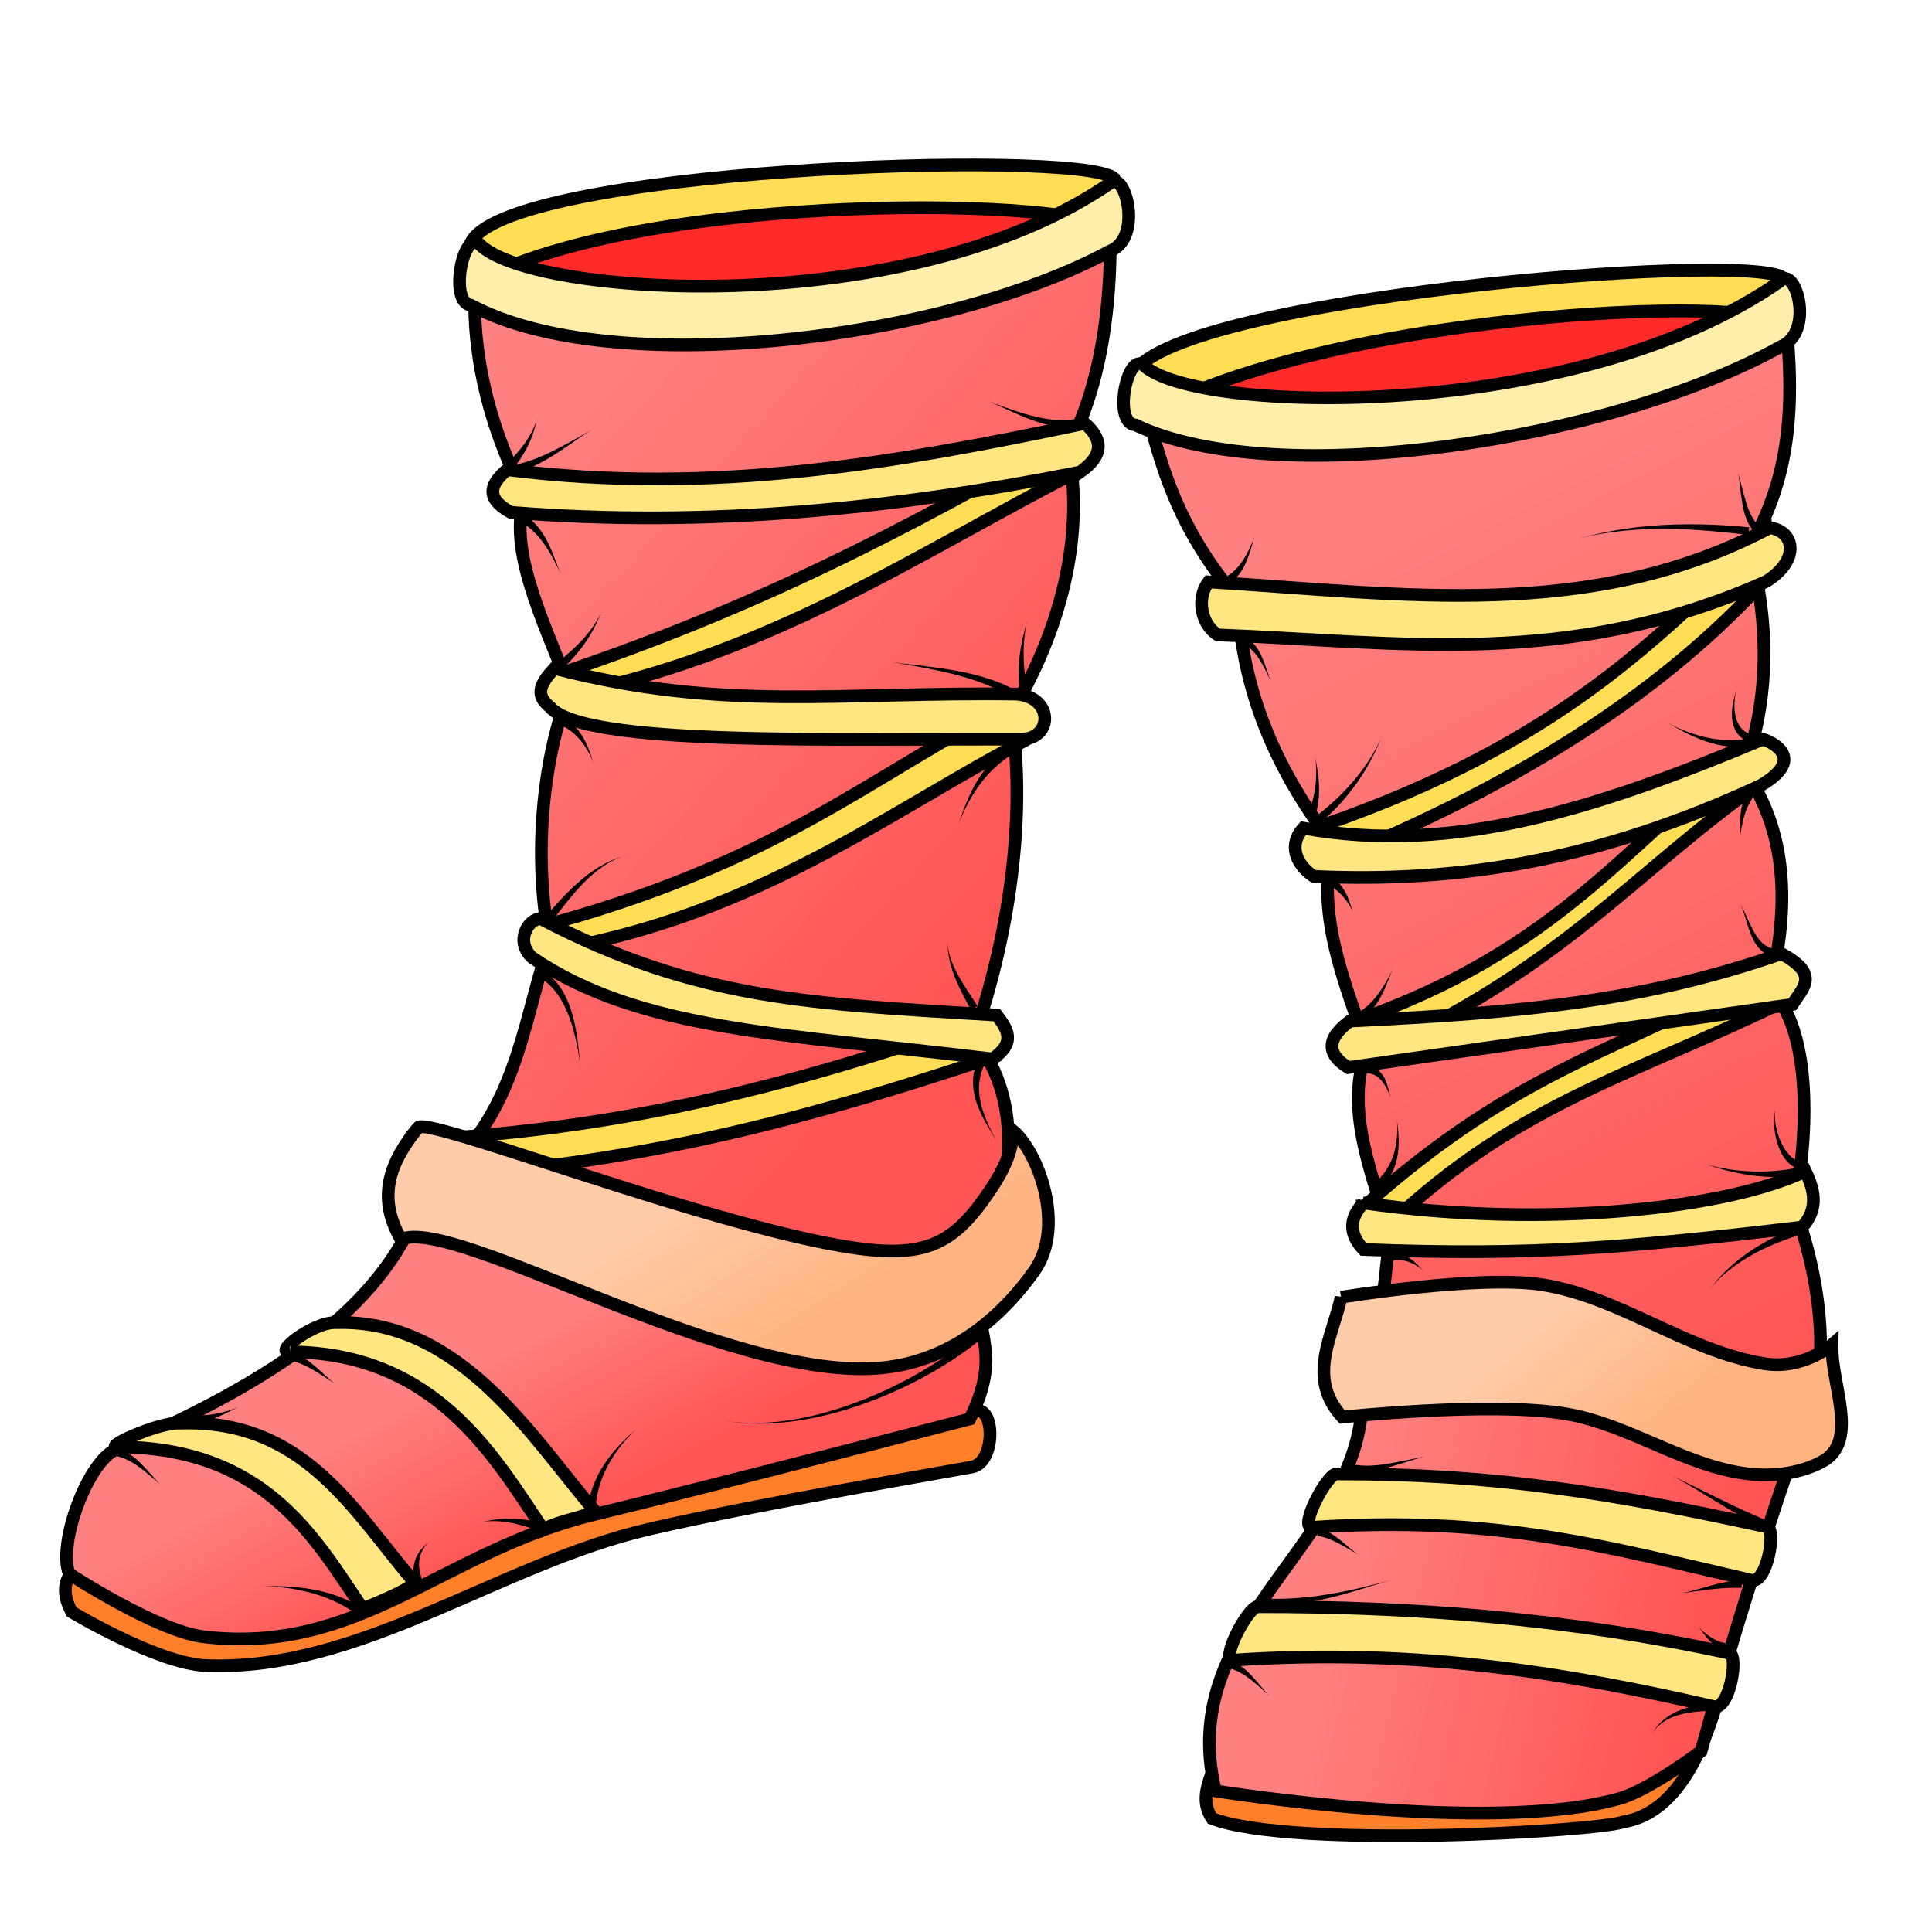
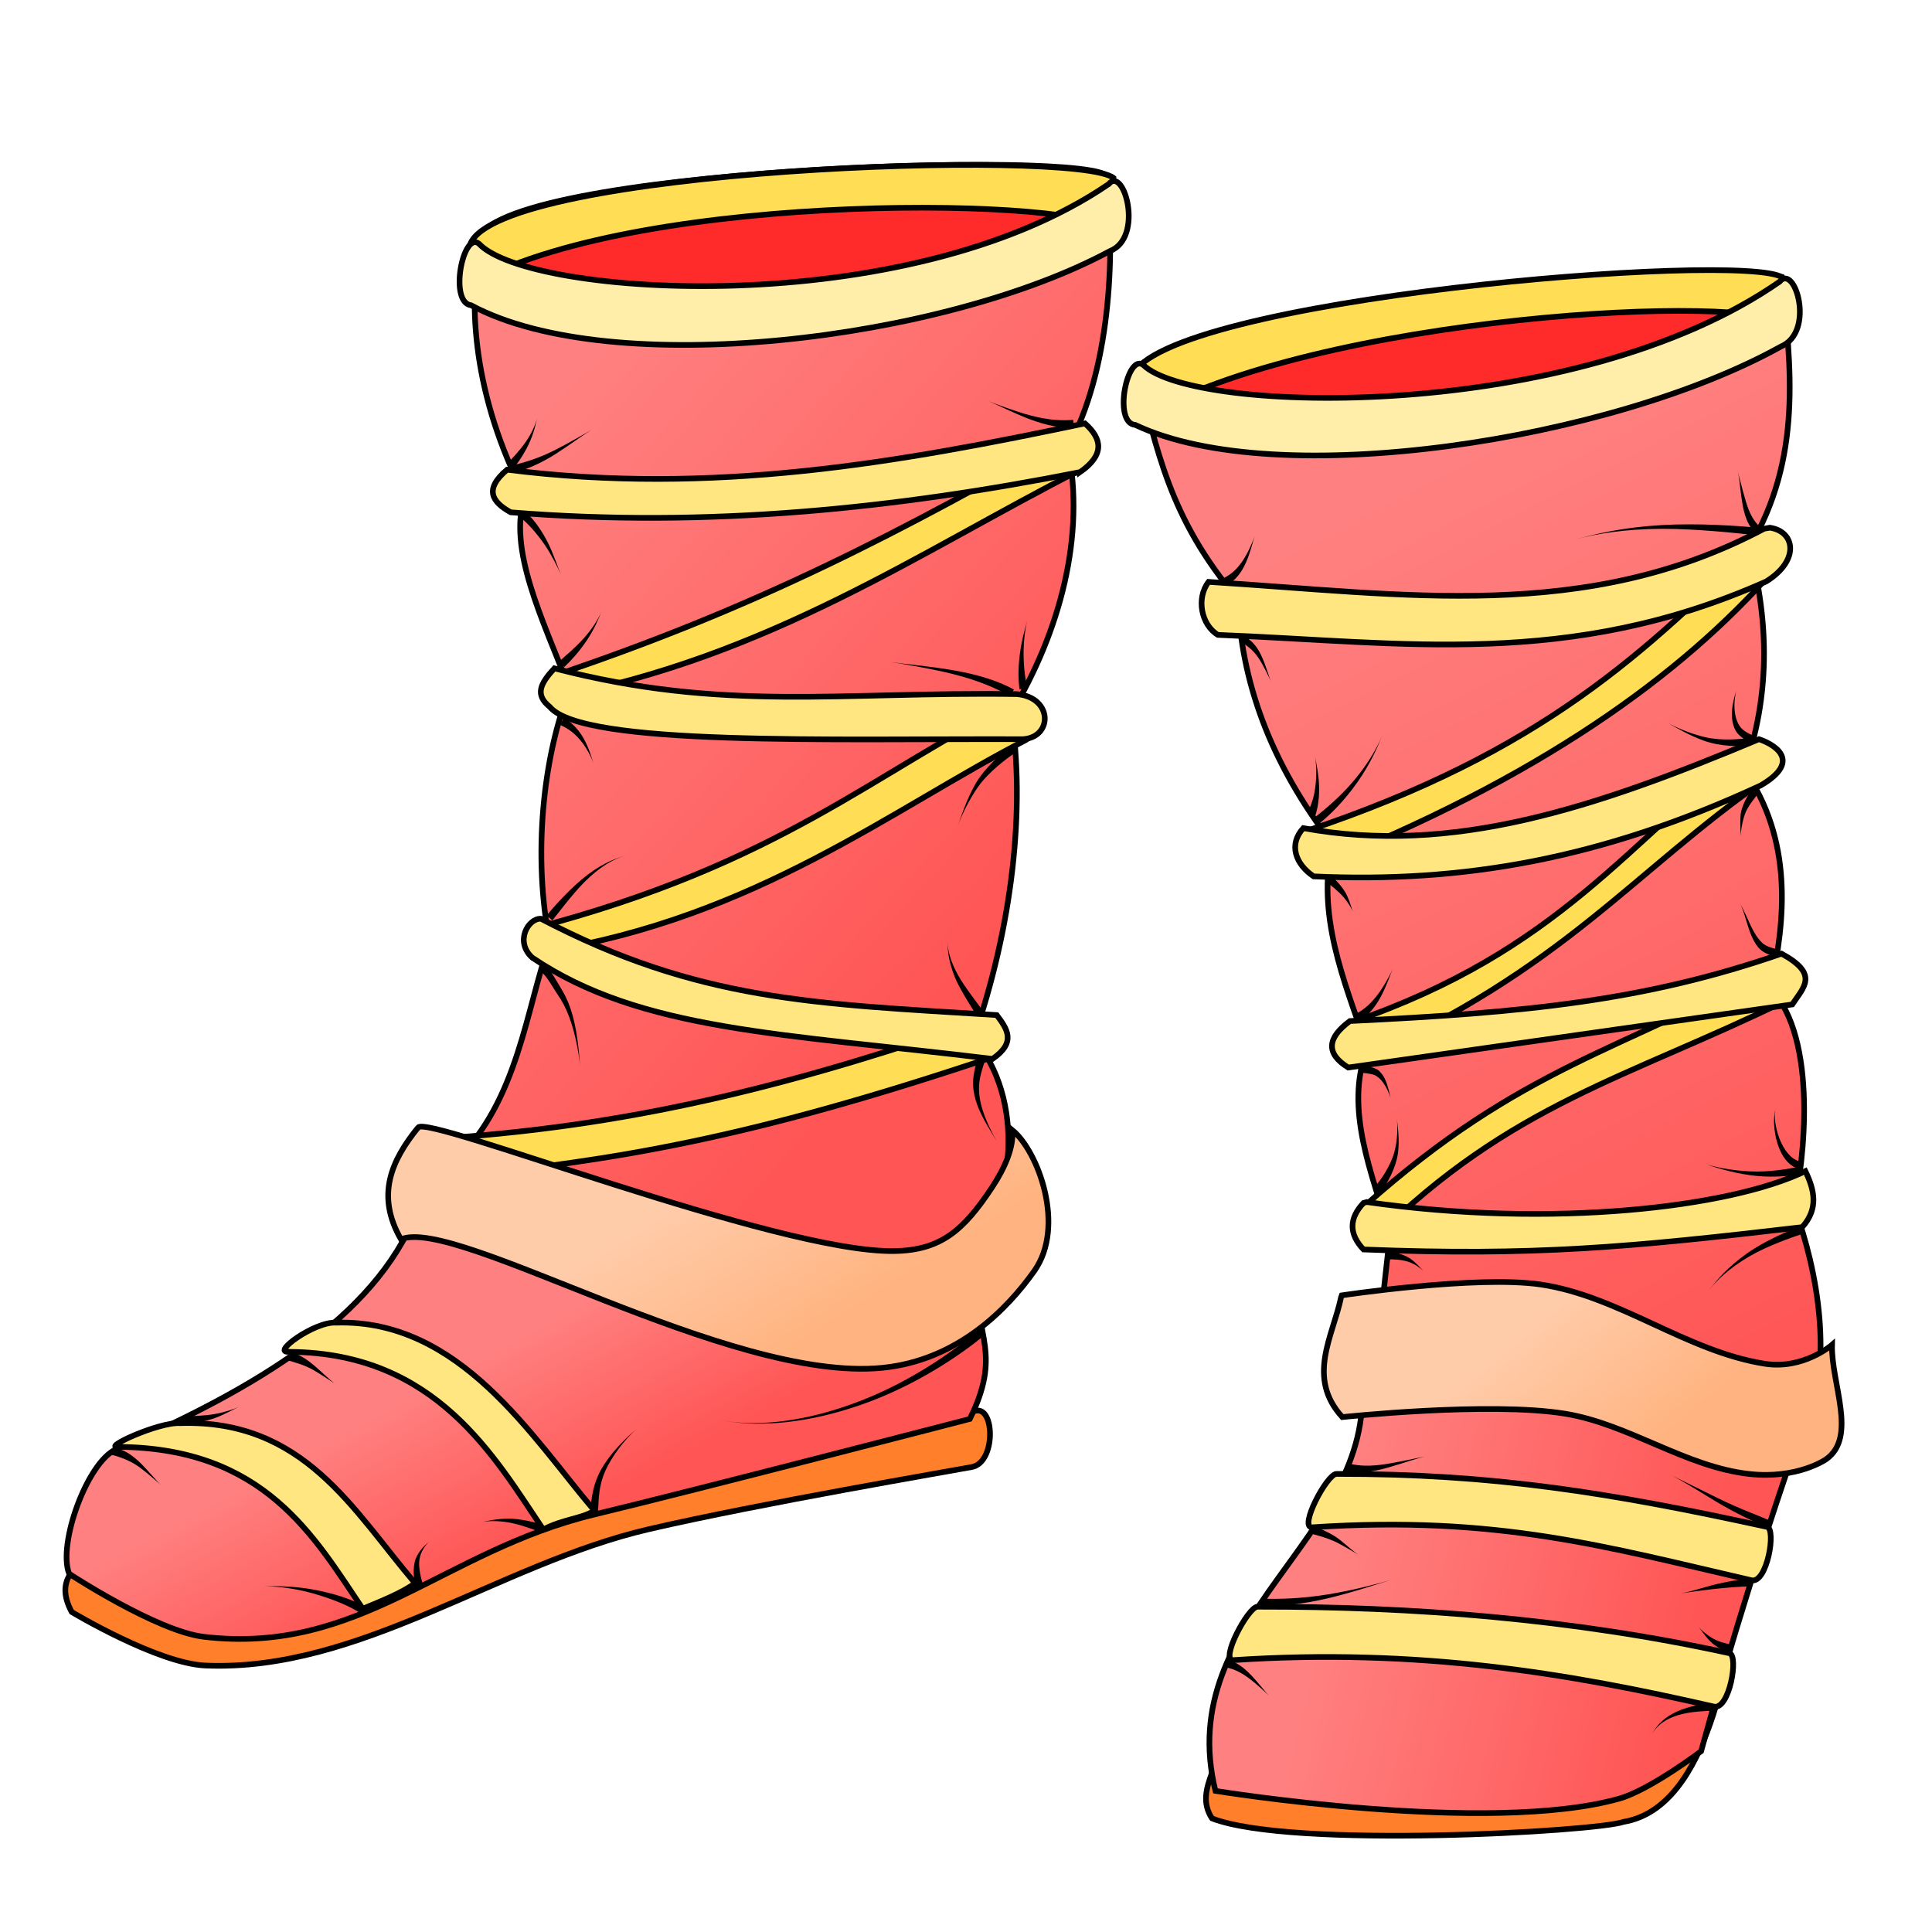
- <svg xmlns="http://www.w3.org/2000/svg" xmlns:xlink="http://www.w3.org/1999/xlink" cursor="default" viewBox="0 0 256 256">
+ <svg xmlns="http://www.w3.org/2000/svg" xmlns:xlink="http://www.w3.org/1999/xlink" cursor="default" version="1.1" viewBox="0 0 256 256">
  <defs>
    <linearGradient id="innoGrad3">
-       <stop offset="0" stop-color="#fca" />
-       <stop offset="1" stop-color="#ffb380" />
+       <stop stop-color="#fca" offset="0" />
+       <stop stop-color="#ffb380" offset="1" />
    </linearGradient>
    <linearGradient id="innoGrad2">
-       <stop offset="0" stop-color="#ff8080" />
-       <stop offset="1" stop-color="#f55" />
+       <stop stop-color="#ff8080" offset="0" />
+       <stop stop-color="#f55" offset="1" />
    </linearGradient>
-     <linearGradient id="innoGrad1">
-       <stop offset="0" stop-color="#ff8080" />
-       <stop offset="1" stop-color="#f55" />
-     </linearGradient>
-     <linearGradient id="linearGradient1194" x1="546.893" x2="587.162" y1="208.061" y2="244.878" gradientTransform="matrix(1.68298 0 0 1.68298 -864.76 -278.567)" gradientUnits="userSpaceOnUse" xlink:href="#innoGrad1" />
-     <linearGradient id="linearGradient1202" x1="541.716" x2="548.427" y1="277.86" y2="290.325" gradientTransform="matrix(1.68298 0 0 1.68298 -864.76 -278.567)" gradientUnits="userSpaceOnUse" xlink:href="#innoGrad2" />
-     <linearGradient id="linearGradient1267" x1="649.745" x2="677.567" y1="289.203" y2="295.914" gradientTransform="matrix(1.68298 0 0 1.68298 -914.46 -288.248)" gradientUnits="userSpaceOnUse" xlink:href="#innoGrad2" />
-     <linearGradient id="linearGradient1275" x1="653.91" x2="688.933" y1="209.351" y2="277.234" gradientTransform="matrix(1.68298 0 0 1.68298 -914.46 -288.248)" gradientUnits="userSpaceOnUse" xlink:href="#innoGrad1" />
-     <linearGradient id="linearGradient1328" x1="85.966" x2="99.525" y1="160.814" y2="182.237" gradientUnits="userSpaceOnUse" xlink:href="#innoGrad3" />
-     <linearGradient id="linearGradient1338" x1="201.763" x2="216.678" y1="175.729" y2="193.627" gradientUnits="userSpaceOnUse" xlink:href="#innoGrad3" />
+     <linearGradient id="linearGradient1194" x1="546.89" x2="587.16" y1="208.06" y2="244.88" gradientTransform="matrix(1.683 0 0 1.683 -864.76 -278.57)" gradientUnits="userSpaceOnUse" xlink:href="#innoGrad2" />
+     <linearGradient id="linearGradient1202" x1="541.72" x2="548.43" y1="277.86" y2="290.32" gradientTransform="matrix(1.683 0 0 1.683 -864.76 -278.57)" gradientUnits="userSpaceOnUse" xlink:href="#innoGrad2" />
+     <linearGradient id="linearGradient1267" x1="649.74" x2="677.57" y1="289.2" y2="295.91" gradientTransform="matrix(1.683 0 0 1.683 -914.46 -288.25)" gradientUnits="userSpaceOnUse" xlink:href="#innoGrad2" />
+     <linearGradient id="linearGradient1275" x1="653.91" x2="688.93" y1="209.35" y2="277.23" gradientTransform="matrix(1.683 0 0 1.683 -914.46 -288.25)" gradientUnits="userSpaceOnUse" xlink:href="#innoGrad2" />
+     <linearGradient id="linearGradient1328" x1="85.966" x2="99.525" y1="160.81" y2="182.24" gradientUnits="userSpaceOnUse" xlink:href="#innoGrad3" />
+     <linearGradient id="linearGradient1338" x1="201.76" x2="216.68" y1="175.73" y2="193.63" gradientUnits="userSpaceOnUse" xlink:href="#innoGrad3" />
  </defs>
-   <path fill="#ff2a2a" fill-rule="evenodd" stroke="#000" stroke-width="1.683" d="M153.355 50.905c2.17 30.12 87.673 7.569 82.536-12.608-1.03-3.663-81.673 3.006-82.536 12.608z" />
-   <path fill="#ff7f2a" fill-rule="evenodd" stroke="#000" stroke-width="1.683" d="M9.179 208.754c-.67 1.225-.826 2.707.322 4.84 0 0 11.383 6.84 17.75 7.1 20.468.84 38.78-13.447 58.736-18.072 14.748-3.418 40.358-7.768 42.805-8.24 3.138-.607 3.043-7.912.551-7.46z" />
-   <path fill="url(#linearGradient1202)" fill-rule="evenodd" stroke="#000" stroke-width="1.683" d="M9.16 208.529s11.612 7.615 17.827 8.352c20.707 2.453 31.696-11.37 51.739-16.195 13.302-3.203 49.78-12.667 49.78-12.667 4.216-8.52.885-10.859.726-18.88l-74.08-8.364c-5.566 13.813-21.191 23.18-39.747 31.253-3.808 1.656-7.781 12.516-6.246 16.501z" />
-   <path fill="#ff2a2a" fill-rule="evenodd" stroke="#000" stroke-width="1.683" d="M63.561 32.357c.654 30.19 87.182 11.966 83.065-8.443-.843-3.71-81.72-1.103-83.065 8.443z" />
-   <path fill="url(#linearGradient1194)" fill-rule="evenodd" stroke="#000" stroke-width="1.683" d="M60.3 153.881c8.399-8.002 9.424-20.378 12.549-28.994-2.276-11.458-.91-24.603 2.643-33.544-3.673-9.496-8.229-18.56-5.964-25.627-6.73-13.004-7.64-25.383-5.809-33.815.198 13.817 81.377 4.297 82.94-8.391 1.132 10.8.405 25.568-5.163 35.822 2.362 11.632-1.014 24.316-7.521 35.178 1.959 12.65.13 28.303-4.975 43.084 6.824 7.853 5.75 22.034-.992 28.737-27.87 18.994-43.111 1.587-67.708-12.45z" />
-   <path fill="#fd5" fill-rule="evenodd" stroke="#000" stroke-width="1.683" d="M130.753 134.95l.998 5.042c-32.917 11.056-50.046 13.667-71.743 15.996l-1.13-5.163c26.518-1.802 47.938-7.62 71.875-15.875z" />
-   <path fill="url(#linearGradient1328)" fill-rule="evenodd" stroke="#000" stroke-width="1.683" d="M55.407 149.392c-3.551 4.38-5.63 8.999-2.276 14.822 7.265-3.082 43.398 19.033 63.763 17.03 10.014-.985 16.612-7.827 20.16-12.843 4.194-5.932.495-15.862-2.901-18.645.172 2.219-.955 4.931-2.68 7.542-3.807 5.76-6.82 8.39-13.028 8.475-15.49.21-61.687-18.048-63.038-16.381z" />
-   <path fill="#fd5" fill-rule="evenodd" stroke="#000" stroke-width="1.683" d="M70.72 123.012c32.836-8.625 44.772-20.514 64.875-30.6 1.516-.217 4.489 2.91.322 5.647-17.636 9.088-35.852 23.577-63.744 28.019z" />
-   <path fill="#ffe680" fill-rule="evenodd" stroke="#000" stroke-width="1.683" d="M70.54 126.904c14.381 9.72 33.093 10.017 60.97 13.411 3.226-2.225 1.92-4 .564-5.809-24.267-1.51-39.557-1.853-60.405-12.765-1.705-.06-3.49 3.051-1.13 5.163z" />
-   <path fill="#fd5" fill-rule="evenodd" stroke="#000" stroke-width="1.683" d="M73.394 92.442v-2.905c26.706-8.972 45.846-18.89 69.755-32.595v5.325c-21.083 10.729-41.247 24.82-69.755 30.175z" />
-   <path fill="#ffe680" fill-rule="evenodd" stroke="#000" stroke-width="1.683" d="M135.534 97.948c3.98-.228 4.013-5.552-.799-5.976-23.288-.348-38.836 2.419-61.28-3.412-1.877 2.043-2.602 3.49-.606 5.103 4.378 5.264 37.334 4.189 62.685 4.285zM143.11 62.56c3.26-2.27 2.969-4.401.645-6.455-24.602 5.176-49.257 9.585-76.566 6.132-3.116 2.638-1.956 4.29.484 5.647 26.277 2.107 51.104-.523 75.437-5.325z" />
-   <path fill="#fd5" fill-rule="evenodd" stroke="#000" stroke-width="1.683" d="M62.306 32.357c3.796-10.014 80.206-12.69 85.233-8.785l.114 7.074c-3.374-4.56-61.855-5.503-84.662 6.732z" />
-   <path fill="#fea" fill-rule="evenodd" stroke="#000" stroke-width="1.683" d="M63.477 32.304c-2.104-1.78-4.037 7.784-1.049 8.149 18.602 9.985 62.584 4.705 84.635-7.18 4.576-1.796 1.86-11.37-.161-8.876-26.762 18.265-76.844 14.941-83.425 7.907z" />
-   <path fill="#ffe680" fill-rule="evenodd" stroke="#000" stroke-width="1.683" d="M15.73 191.72c19.342.162 25.883 11.887 32.332 21.451 2.564-1.066 5.207-2.113 6.939-3.388-8.25-9.696-14.702-21.725-31.122-21.209-2.844-.183-10.594 3.385-8.149 3.147zM38.472 179.132c19.343.162 27.07 13.975 33.518 23.54 2.563-1.382 5.045-1.418 6.777-2.502-8.25-9.695-17.824-25.426-34.244-24.91-2.843-.184-8.496 4.11-6.05 3.872z" />
-   <path fill="#ff7f2a" fill-rule="evenodd" stroke="#000" stroke-width="1.683" d="M160.595 234.903c-.75 2.015-1.343 4.031 0 6.047 10.563 4.083 50.988 1.731 54.54.456 11.756-1.954 13.788-23.67 15.175-27.384-22.134-.973-47.729 18.649-69.715 20.88z" />
-   <path fill="url(#linearGradient1267)" fill-rule="evenodd" stroke="#000" stroke-width="1.683" d="M161.051 237.299c-5.692-23.181 20.99-33.375 19.397-54.084l58.42 5.705c-4.667 13.317-9.551 28.806-13.464 43.13 0 0-6.818 5.145-10.84 6.276-17.289 4.861-53.513-1.027-53.513-1.027z" />
-   <path fill="url(#linearGradient1275)" fill-rule="evenodd" stroke="#000" stroke-width="1.683" d="M182.95 174.626l1.224-11c-2.312-7.987-6.149-16.741-2.995-24.728-3.262-9.356-6.755-17.754-4.61-27.11-8.334-10.801-12.124-21.603-12.551-32.404-9.25-10.917-10.639-19.905-13.464-30.237 2.326 13.21 84.947 9.505 85.461-12.78 1.39 12.39 2.775 24.38-4.221 36.17 2.72 10.108 2.68 19.94-.685 29.438 6.44 9.28 5.538 19.711 3.486 28.991 6.393 6.686 4.42 23.145 3.12 28.894 3.254 8.699 5.164 20.786 1.61 28.832z" />
-   <path fill="#ffe680" fill-rule="evenodd" stroke="#000" stroke-width="1.683" d="M163.432 219.972c24.539-1.63 44.548 1.772 63.669 6.161 2.056.472 3.315-6.799 2.053-7.074-20.922-4.567-41.864-6.192-62.527-6.161-1.249 0-5.059 7.198-3.195 7.074zM173.885 202.376c24.539-1.63 39.076 2.629 58.197 7.018 2.056.473 3.315-6.798 2.054-7.074-20.923-4.567-36.393-7.048-57.056-7.018-1.249.001-5.059 7.198-3.195 7.074z" />
-   <path fill="#fd5" fill-rule="evenodd" stroke="#000" stroke-width="1.683" d="M180.79 159.817l1.426 4.225c18.071-17.857 33.32-21.139 54.542-31.515l-.81-4.84c-20.918 11.54-34.239 13.48-55.157 32.13zM179.126 135.449l1.196 4.898c26.963-11.931 36.01-24.831 53.737-37.164l-1.33-4.803c-17.145 13.154-25.95 27.551-53.603 37.069zM174.059 114.983c29.953-11.869 48.711-25.488 61.035-39.507.13-2.962-1.323-2.51-1.251-4.653-15.684 15.562-29.438 28.824-60.803 39.3z" />
-   <path fill="#ffe680" fill-rule="evenodd" stroke="#000" stroke-width="1.683" d="M180.669 159.4c-1.932 2.053-1.942 4.107 0 6.161 22.5.892 35.236-.28 58.132-2.959 2.215-2.473 1.61-4.946.417-7.42-9.926 4.813-34.025 7.734-58.55 4.218zM236.064 126.366c5.01 2.738 2.952 4.399 1.416 6.727l-58.838 8.361c-2.958-1.837-2.839-3.894.228-6.161 23.23-1.11 39.116-2.664 57.194-8.927zM233.299 104.075c5.824-3.395 1.94-5.6.301-6.125-21.903 9.181-41.137 15.38-60.91 11.784-1.974 2.173-1.053 4.751 1.369 6.39 19.55.89 37.97-2.183 59.24-12.049zM234.516 69.921c3.336.492 4.011 4.327-.484 7.125-26.102 11.625-48.179 8.03-72.658 7.08-2.2-1.329-2.907-4.836-1.236-7.024 26.087 1.62 50.787 5.34 74.378-7.18z" />
-   <path fill="url(#linearGradient1338)" fill-rule="evenodd" stroke="#000" stroke-width="1.683" d="M177.695 171.89c-1.066 5.135-4.637 10.634.165 15.882 0 0 19.493-2.085 29.516-.45 8.452 1.38 15.906 7.043 24.418 7.988 6.379.708 10.155-1.94 10.155-1.94 4.208-2.956.67-10.044.798-15.175 0 0-3.787 3.31-8.9 2.51-10.363-1.623-19.29-8.952-29.666-10.497-8.472-1.262-26.486 1.683-26.486 1.683z" />
-   <path fill="#fd5" fill-rule="evenodd" stroke="#000" stroke-width="1.7" d="M149.98 49.877c3.877-10.263 81.109-16.654 86.243-13.094l.116 6.26c-3.446-4.325-61.912-1.4-85.203 12.374z" />
-   <path fill="#fea" fill-rule="evenodd" stroke="#000" stroke-width="1.666" d="M151.495 48.366c-2.126-1.64-4.08 7.708-1.06 7.941 18.797 8.926 63.24 2.03 85.523-10.381 4.624-1.925 1.88-11.095-.163-8.596-27.043 18.786-77.65 17.589-84.3 11.036z" />
-   <path d="M129.627 177.085l-.318-.386c-2.686 2.218-8.094 6.219-15.764 9.098-7.932 2.978-14.03 3.12-17.952 2.406 3.95.719 9.975.825 18.12-1.935 7.797-2.642 13.5-6.542 16.232-8.798l-.318-.385zM72.814 121.627l.385.318c.656-.795 2.569-3.382 4.218-5.045 2.02-2.037 3.868-3.075 5.43-3.544-1.6.48-3.466 1.256-5.768 3.175-1.949 1.625-3.92 3.89-4.651 4.778l.386.318zM72 129.22l-.283.413a8.44 8.44 0 0 1 2.168 2.137c.583.818 1.084 1.784 1.509 2.9.957 2.511 1.372 5.46 1.487 6.618-.11-1.109-.282-4.17-1.012-6.774-.33-1.178-.76-2.247-1.31-3.18-.743-1.257-1.579-2.048-2.276-2.526l-.283.412zM129.085 133.56l.433-.25c-.474-.821-1.631-2.399-2.557-4.08-1.019-1.85-1.402-3.323-1.402-4.484 0 1.211.129 2.608.95 4.696.649 1.652 1.79 3.755 2.143 4.367l.433-.25zM129.898 141.017l-.461-.193a6.828 6.828 0 0 0-.502 2.91c.037.897.236 1.788.564 2.686.69 1.884 2.138 4.027 2.569 4.766-.478-.82-1.623-2.947-2.09-4.911-.213-.892-.293-1.73-.24-2.534.068-1.075.36-1.907.622-2.531l-.462-.193zM133.424 99.797l-.29-.408c-1.249.886-2.701 2.357-3.944 4.585-1.15 2.06-1.859 4.306-2.275 5.45.42-1.157 1.36-3.298 2.698-5.183 1.459-2.057 2.91-3.192 4.1-4.037l-.29-.407zM134.102 91.797l.241-.438c-1.831-1.01-4.37-1.919-8.003-2.547-3.291-.569-6.612-.833-8.238-1.083 1.228.189 5.305.86 8.134 1.572 3.626.913 5.81 1.933 7.624 2.933l.242-.437zM135.593 91.254l.494-.08c-.169-1.03-.442-2.436-.454-4.454-.012-1.922.24-3.59.503-4.55-.282 1.032-.739 2.492-1.002 4.519-.255 1.965-.2 3.634-.034 4.646l.493-.08zM74.44 88l.337.37c.72-.654 1.926-1.953 2.933-3.451 1.1-1.638 1.602-2.928 2.019-3.97-.393.983-1.175 2.29-2.413 3.662-1.196 1.324-2.485 2.359-3.211 3.019l.336.37zM74.44 95.593l-.213.452c.731.346 1.671.836 2.663 2.02.918 1.096 1.522 2.392 1.754 3.088-.23-.69-.594-2.072-1.343-3.373-.802-1.392-1.79-2.234-2.647-2.639l-.213.452zM69.56 68.881l-.284.412c.882.608 1.851 1.358 2.927 2.928.887 1.295 1.787 3.138 2.102 3.847-.366-.823-.9-2.526-1.67-4.098-.846-1.727-1.823-2.833-2.792-3.5l-.284.411zM68.339 62.102l.118.486c1.381-.335 3.065-1.088 5.19-2.453 1.927-1.239 3.759-2.605 4.726-3.186-.616.37-3.303 1.921-4.972 2.75-2.329 1.158-3.802 1.583-5.18 1.917l.118.486z" />
-   <path d="M67.661 61.695l.375.331c.533-.603 1.375-1.792 2.02-3.168.703-1.496.929-2.628 1.13-3.536-.189.853-.685 2.033-1.562 3.286-.86 1.23-1.8 2.148-2.338 2.756l.375.33zM142.237 56.136l-.034-.5c-1.441.1-3.11.086-5.665-.588-1.994-.525-4.743-1.57-5.555-1.895 1.08.431 3.181 1.525 5.402 2.371 2.453.935 4.37 1.214 5.886 1.11l-.034-.498zM184.407 166.508l.038.499c.543-.041 1.23-.127 2.145.175.862.284 1.638.843 2.02 1.225-.37-.37-.981-1.127-1.798-1.673-.877-.587-1.774-.775-2.443-.724l.038.498zM237.966 163.254l-.163-.473c-1.395.48-3.87 1.57-6.318 3.302-2.595 1.836-4.059 3.586-5.044 4.9.957-1.276 2.673-2.938 5.314-4.48 2.574-1.5 4.987-2.299 6.374-2.776l-.163-.473zM238.102 155.254l-.087-.492c-1.38.242-3.361.572-6.101.452-2.636-.115-4.872-.618-6.151-1.045 1.331.444 3.384 1.153 6.104 1.543 2.7.388 4.93.279 6.321.035l-.086-.493z" />
-   <path d="M238.78 154.44l.05-.497a2.426 2.426 0 0 1-.803-.216 3 3 0 0 1-.762-.521c-.47-.433-.907-1.057-1.267-1.837a9.425 9.425 0 0 1-.717-2.35c-.169-1.007-.121-1.746-.027-2.172a7.943 7.943 0 0 0-.17 2.192c.04.775.176 1.653.448 2.51.272.858.658 1.622 1.15 2.208.281.334.583.594.899.786.416.253.817.362 1.149.395l.05-.497zM182.915 156.746l.36.347c.865-.895 1.69-2.312 1.96-4.286.248-1.825-.045-3.652-.15-4.604.108.97.142 2.799-.34 4.503-.518 1.828-1.424 2.9-2.19 3.692l.36.348zM234.983 126.237l.106-.488a3.185 3.185 0 0 1-1.526-.76c-.427-.38-.803-.892-1.169-1.544-.35-.625-.67-1.344-.95-1.961-.445-.979-.641-1.36-.936-1.89.247.443.466 1.033.75 1.96.196.635.42 1.416.683 2.103.275.717.6 1.361 1.042 1.887.604.718 1.297 1.053 1.894 1.182l.106-.489zM179.932 134.78l.248.434c.925-.53 1.906-1.52 2.768-3.12.783-1.45 1.283-2.987 1.594-3.687-.279.628-1.085 2.193-2.015 3.418-1.085 1.429-2.032 2.057-2.843 2.52l.248.435zM181.153 141.695l-.046.498c.296.027.67.07 1.074.276.308.156.601.391.883.723.63.743 1.077 1.867 1.207 2.3-.102-.34-.353-1.701-.788-2.572a3.413 3.413 0 0 0-.848-1.113 2.633 2.633 0 0 0-1.437-.61l-.045.498zM231.322 98.44l-.052-.497c-1.336.14-3.04.257-5.309-.26-2.096-.478-4.054-1.385-5.08-1.954 1.02.567 2.86 1.696 4.94 2.434 2.224.788 4.148.922 5.553.775l-.052-.497z" />
-   <path d="M231.729 97.763l.192-.462c-.377-.157-.845-.392-1.246-.875-.304-.367-.54-.84-.687-1.429-.348-1.39-.086-2.941.114-3.607-.192.64-.717 2.156-.608 3.684.047.659.21 1.272.518 1.804a3.18 3.18 0 0 0 1.525 1.346l.192-.461zM231.864 105.356l-.424-.265c-.383.614-.7 1.626-.807 2.925-.098 1.192.011 2.278.011 2.764 0-.47.141-1.56.48-2.671.386-1.266.815-1.93 1.164-2.488l-.424-.265zM176.678 117.017l-.301.399c.453.343.994.69 1.673 1.488.602.708 1.048 1.492 1.204 1.91-.154-.411-.372-1.302-.783-2.179-.442-.945-1-1.646-1.492-2.017l-.301.399zM174.644 108.61l.314.39c1.248-1.006 3.152-2.856 4.894-5.34 1.8-2.569 2.718-4.763 3.334-6.304-.596 1.491-1.787 3.686-3.73 5.999-1.953 2.323-3.878 3.86-5.126 4.866l.314.39zM173.695 108.203l.463.188c.368-.909.668-2.335.625-4.105-.042-1.74-.383-3.185-.546-4.083.158.867.261 2.42.047 4.058-.228 1.746-.702 2.888-1.053 3.755l.464.187zM164.203 84.61l-.145.479c.395.12.901.3 1.448.72.412.318.79.728 1.156 1.244.714 1.006 1.552 2.82 1.745 3.252-.29-.652-.658-2.137-1.313-3.505-.286-.598-.623-1.133-1.046-1.582-.571-.606-1.19-.931-1.7-1.086l-.145.478zM162.44 77.017l.241.438c.859-.471 1.724-1.383 2.395-2.88.61-1.36.931-2.834 1.161-3.524-.213.639-.823 2.134-1.598 3.282-.889 1.317-1.73 1.857-2.439 2.246l.24.438zM233.085 70.373l.32-.385a5.109 5.109 0 0 1-1.252-1.507c-.326-.582-.586-1.253-.822-2.038-.533-1.774-.953-3.649-1.23-4.477.445 1.332.355 2.16.743 4.588.131.823.306 1.582.584 2.271.377.933.87 1.545 1.337 1.933l.32-.385zM231.729 70.373l.053-.497c-2.42-.26-6.926-.571-11.574-.303-5.039.29-8.647 1.135-11.394 1.885 2.668-.728 6.495-1.372 11.41-1.386 4.64-.013 9.02.537 11.451.798l.054-.497zM15.39 192.407l-.116.486c.853.204 1.773.494 3.14 1.475.941.675 2.575 2.106 2.874 2.378-.544-.495-1.48-1.68-2.549-2.758-1.184-1.195-2.249-1.832-3.233-2.068l-.116.487zM25.356 188l-.025.5c.817.04 1.964-.148 3.3-.663 1.236-.477 2.373-1.129 2.962-1.396-.586.266-1.836.69-3.098.914-1.428.254-2.333.185-3.114.146l-.025.499zM38.983 179.864l-.153.477c.755.241 1.47.474 2.806 1.257.832.488 2.5 1.582 2.703 1.724-.498-.349-1.412-1.252-2.41-2.129-1.1-.967-2.013-1.555-2.793-1.805l-.153.476zM70.983 202.17l.147-.479c-.747-.228-2.143-.47-3.706-.462-1.68.01-2.782.278-3.627.466.784-.174 2.054-.221 3.588.033 1.55.257 2.693.687 3.452.92l.146-.479zM78.373 200.136l.499.031c.094-1.481.367-3.501 1.655-5.939 1.224-2.314 2.912-4.101 3.948-5.008-1.042.912-2.884 2.494-4.377 4.753-1.554 2.348-2.123 4.537-2.224 6.13l.499.033zM55.458 209.492l.477-.15c-.21-.674-.533-1.613-.366-2.69.169-1.09.807-1.958 1.38-2.449-.556.477-1.401 1.169-1.861 2.313-.465 1.154-.347 2.355-.108 3.124l.478-.148zM47.458 213.424l.288-.409c-1.29-.91-3.358-1.87-6.265-2.4-2.769-.504-5.288-.446-6.634-.446 1.326 0 3.888.195 6.522.934 2.834.795 4.576 1.865 5.8 2.73l.289-.41zM162.712 220.475l-.12.485c.742.184 1.591.453 2.883 1.406.985.727 2.325 1.977 2.66 2.312-.479-.48-1.332-1.636-2.329-2.686-1.102-1.162-2.09-1.784-2.974-2.003l-.12.486zM167.593 212.339l-.01.5c2.039.045 4.88-.225 8.504-1.092 3.229-.771 6.673-1.938 8.184-2.391-1.575.472-4.969 1.362-8.282 1.901-3.754.611-6.31.628-8.385.582l-.01.5zM228.881 218.305l.108-.488c-.559-.124-1.205-.234-2.09-.751-.782-.457-1.51-1.118-1.814-1.473.31.361.821 1.169 1.504 1.866.743.757 1.53 1.19 2.185 1.334l.107-.488zM226.847 226.17l-.034-.5c-.92.064-2.939.345-4.641 1.126a7.568 7.568 0 0 0-1.918 1.233 6.68 6.68 0 0 0-1.407 1.802 4.965 4.965 0 0 1 1.53-1.647c.571-.395 1.23-.697 1.973-.92 1.687-.51 3.637-.534 4.532-.596l-.035-.499zM230.78 209.898l.003-.5c-1.018-.007-2.34.223-4.066.69-1.808.49-2.886.855-3.938 1.03.364-.06 2.869-.41 4.032-.539 1.955-.216 2.83-.189 3.965-.18l.003-.5zM233.492 201.763l.2-.458c-2.013-.884-2.939-1.258-6.199-2.861-2.481-1.22-4.974-2.439-6.205-3.054 1.533.766 3.309 1.873 5.964 3.492 2.606 1.588 4.522 2.673 6.039 3.339l.2-.458zM178.712 194.44l-.106.49c1.369.296 3.035.183 5.342-.482 2.061-.594 4.06-1.315 5.069-1.499-1.01.184-3.1.67-5.18 1.011-2.398.394-3.765.264-5.02-.008l-.105.49zM174.644 202.983l-.11.488c.75.168 1.458.33 2.727.978.772.394 2.452 1.38 2.671 1.517-.519-.324-1.429-1.158-2.399-1.937-1.07-.858-1.976-1.353-2.78-1.534l-.109.488z" />
+   <path d="m153.36 50.905c2.17 30.12 87.673 7.569 82.536-12.608-1.03-3.663-81.673 3.006-82.536 12.608z" fill="#ff2a2a" fill-rule="evenodd" stroke="#000" stroke-width="1.683" />
+   <path d="M9.179 208.754c-.67 1.225-.826 2.707.322 4.84 0 0 11.383 6.84 17.75 7.1 20.468.84 38.78-13.447 58.736-18.072 14.748-3.418 40.358-7.768 42.805-8.24 3.138-.607 3.043-7.912.551-7.46z" fill="#ff7f2a" fill-rule="evenodd" stroke="#000" stroke-width=".75" />
+   <path d="M9.16 208.529s11.612 7.615 17.827 8.352c20.707 2.453 31.696-11.37 51.739-16.195 13.302-3.203 49.78-12.667 49.78-12.667 4.216-8.52.885-10.859.726-18.88l-74.08-8.364c-5.566 13.813-21.191 23.18-39.747 31.253-3.808 1.656-7.781 12.516-6.246 16.501z" fill="url(#linearGradient1202)" fill-rule="evenodd" stroke="#000" stroke-width=".75" />
+   <path d="M63.561 32.357c.654 30.19 87.182 11.966 83.065-8.443-.843-3.71-81.72-1.103-83.065 8.443z" fill="#ff2a2a" fill-rule="evenodd" stroke="#000" stroke-width="1.683" />
+   <path d="M60.3 153.881c8.399-8.002 9.424-20.378 12.549-28.994-2.276-11.458-.91-24.603 2.643-33.544-3.673-9.496-8.229-18.56-5.964-25.627-6.73-13.004-7.64-25.383-5.809-33.815.198 13.817 81.377 4.297 82.94-8.391 1.132 10.8.405 25.568-5.163 35.822 2.362 11.632-1.014 24.316-7.521 35.178 1.959 12.65.13 28.303-4.975 43.084 6.824 7.853 5.75 22.034-.992 28.737-27.87 18.994-43.111 1.587-67.708-12.45z" fill="url(#linearGradient1194)" fill-rule="evenodd" stroke="#000" stroke-width=".75" />
+   <path d="m130.75 134.95 0.998 5.042c-32.917 11.056-50.046 13.667-71.743 15.996l-1.13-5.163c26.518-1.802 47.938-7.62 71.875-15.875z" fill="#fd5" fill-rule="evenodd" stroke="#000" stroke-width=".75" />
+   <path d="M55.407 149.392c-3.551 4.38-5.63 8.999-2.276 14.822 7.265-3.082 43.398 19.033 63.763 17.03 10.014-.985 16.612-7.827 20.16-12.843 4.194-5.932.495-15.862-2.901-18.645.172 2.219-.955 4.931-2.68 7.542-3.807 5.76-6.82 8.39-13.028 8.475-15.49.21-61.687-18.048-63.038-16.381z" fill="url(#linearGradient1328)" fill-rule="evenodd" stroke="#000" stroke-width=".75" />
+   <path d="M70.72 123.012c32.836-8.625 44.772-20.514 64.875-30.6 1.516-.217 4.489 2.91.322 5.647-17.636 9.088-35.852 23.577-63.744 28.019z" fill="#fd5" fill-rule="evenodd" stroke="#000" stroke-width=".75" />
+   <path d="m70.54 126.9c14.381 9.72 33.093 10.017 60.97 13.411 3.226-2.225 1.92-4 0.564-5.809-24.267-1.51-39.557-1.853-60.405-12.765-1.705-0.06-3.49 3.051-1.13 5.163z" fill="#ffe680" fill-rule="evenodd" stroke="#000" stroke-width=".75" />
+   <path d="m73.394 92.442v-2.905c26.706-8.972 45.846-18.89 69.755-32.595v5.325c-21.083 10.729-41.247 24.82-69.755 30.175z" fill="#fd5" fill-rule="evenodd" stroke="#000" stroke-width=".75" />
+   <path d="M135.534 97.948c3.98-.228 4.013-5.552-.799-5.976-23.288-.348-38.836 2.419-61.28-3.412-1.877 2.043-2.602 3.49-.606 5.103 4.378 5.264 37.334 4.189 62.685 4.285zM143.11 62.56c3.26-2.27 2.969-4.401.645-6.455-24.602 5.176-49.257 9.585-76.566 6.132-3.116 2.638-1.956 4.29.484 5.647 26.277 2.107 51.104-.523 75.437-5.325z" fill="#ffe680" fill-rule="evenodd" stroke="#000" stroke-width=".75" />
+   <path d="M62.306 32.357c3.796-10.014 80.206-12.69 85.233-8.785l.114 7.074c-3.374-4.56-61.855-5.503-84.662 6.732z" fill="#fd5" fill-rule="evenodd" stroke="#000" stroke-width=".75" />
+   <path d="M63.477 32.304c-2.104-1.78-4.037 7.784-1.049 8.149 18.602 9.985 62.584 4.705 84.635-7.18 4.576-1.796 1.86-11.37-.161-8.876-26.762 18.265-76.844 14.941-83.425 7.907z" fill="#fea" fill-rule="evenodd" stroke="#000" stroke-width=".75" />
+   <path d="m15.73 191.72c19.342 0.162 25.883 11.887 32.332 21.451 2.564-1.066 5.207-2.113 6.939-3.388-8.25-9.696-14.702-21.725-31.122-21.209-2.844-0.183-10.594 3.385-8.149 3.147zm22.742-12.588c19.343 0.162 27.07 13.975 33.518 23.54 2.563-1.382 5.045-1.418 6.777-2.502-8.25-9.695-17.824-25.426-34.244-24.91-2.843-0.184-8.688 4.088-6.242 3.85z" fill="#ffe680" fill-rule="evenodd" stroke="#000" stroke-width=".75" />
+   <path d="m160.6 234.9c-0.75 2.015-1.343 4.031 0 6.047 10.563 4.083 50.988 1.731 54.54 0.456 11.756-1.954 13.788-23.67 15.175-27.384-22.134-0.973-47.729 18.649-69.715 20.88z" fill="#ff7f2a" fill-rule="evenodd" stroke="#000" stroke-width=".75" />
+   <path d="m161.05 237.3c-5.692-23.181 20.99-33.375 19.397-54.084l58.42 5.705c-4.667 13.317-9.551 28.806-13.464 43.13 0 0-6.818 5.145-10.84 6.276-17.289 4.861-53.513-1.027-53.513-1.027z" fill="url(#linearGradient1267)" fill-rule="evenodd" stroke="#000" stroke-width=".75" />
+   <path d="m182.95 174.63 1.224-11c-2.312-7.987-6.149-16.741-2.995-24.728-3.262-9.356-6.755-17.754-4.61-27.11-8.334-10.801-12.124-21.603-12.551-32.404-9.25-10.917-10.639-19.905-13.464-30.237 2.326 13.21 84.947 9.505 85.461-12.78 1.39 12.39 2.775 24.38-4.221 36.17 2.72 10.108 2.68 19.94-0.685 29.438 6.44 9.28 5.538 19.711 3.486 28.991 6.393 6.686 4.42 23.145 3.12 28.894 3.254 8.699 5.164 20.786 1.61 28.832z" fill="url(#linearGradient1275)" fill-rule="evenodd" stroke="#000" stroke-width=".75" />
+   <path d="M163.432 219.972c24.539-1.63 44.548 1.772 63.669 6.161 2.056.472 3.315-6.799 2.053-7.074-20.922-4.567-41.864-6.192-62.527-6.161-1.249 0-5.059 7.198-3.195 7.074zM173.885 202.376c24.539-1.63 39.076 2.629 58.197 7.018 2.056.473 3.315-6.798 2.054-7.074-20.923-4.567-36.393-7.048-57.056-7.018-1.249.001-5.059 7.198-3.195 7.074z" fill="#ffe680" fill-rule="evenodd" stroke="#000" stroke-width=".75" />
+   <path d="m180.79 159.82 1.426 4.225c18.071-17.857 33.32-21.139 54.542-31.515l-0.81-4.84c-20.918 11.54-34.239 13.48-55.157 32.13zm-1.664-24.368 1.196 4.898c26.963-11.931 36.01-24.831 53.737-37.164l-1.33-4.803c-17.145 13.154-25.95 27.551-53.603 37.069zm-5.067-20.466c29.953-11.869 48.711-25.488 61.035-39.507 0.13-2.962-1.323-2.51-1.251-4.653-15.684 15.562-29.438 28.824-60.803 39.3z" fill="#fd5" fill-rule="evenodd" stroke="#000" stroke-width=".75" />
+   <path d="m180.67 159.4c-1.932 2.053-1.942 4.107 0 6.161 22.5 0.892 35.236-0.28 58.132-2.959 2.215-2.473 1.61-4.946 0.417-7.42-9.926 4.813-33.589 7.609-58.114 4.093zm55.395-33.034c5.01 2.738 2.952 4.399 1.416 6.727l-58.838 8.361c-2.958-1.837-2.839-3.894 0.228-6.161 23.23-1.11 39.116-2.664 57.194-8.927zm-2.765-22.291c5.824-3.395 1.411-5.6-0.228-6.125-21.903 9.181-40.608 15.38-60.381 11.784-1.974 2.173-1.053 4.751 1.369 6.39 19.55 0.89 37.97-2.183 59.24-12.049zm1.217-34.154c3.336 0.492 4.011 4.327-0.484 7.125-26.102 11.625-48.179 8.03-72.658 7.08-2.2-1.329-2.907-4.836-1.236-7.024 26.087 1.62 50.038 5.472 73.629-7.048z" fill="#ffe680" fill-rule="evenodd" stroke="#000" stroke-width=".75" />
+   <path d="m177.7 171.89c-1.066 5.135-4.637 10.634 0.165 15.882 0 0 19.493-2.085 29.516-0.45 8.452 1.38 15.906 7.043 24.418 7.988 6.379 0.708 10.155-1.94 10.155-1.94 4.208-2.956 0.67-10.044 0.798-15.175 0 0-3.787 3.31-8.9 2.51-10.363-1.623-19.29-8.952-29.666-10.497-8.472-1.262-26.393 1.434-26.393 1.434z" fill="url(#linearGradient1338)" fill-rule="evenodd" stroke="#000" stroke-width=".75" />
+   <path d="M149.98 49.877c3.877-10.263 81.109-16.654 86.243-13.094l.116 6.26c-3.446-4.325-61.912-1.4-85.203 12.374z" fill="#fd5" fill-rule="evenodd" stroke="#000" stroke-width=".75" />
+   <path d="m151.5 48.366c-2.126-1.64-4.08 7.708-1.06 7.941 18.797 8.926 63.24 2.03 85.523-10.381 4.624-1.925 1.88-11.095-0.163-8.596-27.043 18.786-77.65 17.589-84.3 11.036z" fill="#fea" fill-rule="evenodd" stroke="#000" stroke-width=".75" />
+   <path d="m130.06 176.59-0.318-0.386c-2.686 2.218-8.53 6.718-16.2 9.597-7.932 2.978-14.03 3.12-17.952 2.406 3.95 0.719 9.975 0.825 18.12-1.935 7.797-2.642 13.936-7.04 16.668-9.296zm-57.249-54.959 0.385 0.318c0.656-0.795 2.569-3.382 4.218-5.045 2.02-2.037 3.868-3.075 5.43-3.544-1.6 0.48-3.466 1.256-5.768 3.175-1.949 1.625-3.92 3.89-4.651 4.778zm-0.924 6.646-0.283 0.413c0.846 0.575 1.691 2.247 2.278 3.084 0.583 0.818 1.084 1.784 1.509 2.9 0.957 2.511 1.372 5.46 1.487 6.618-0.11-1.109-0.282-4.17-1.012-6.774-0.33-1.178-0.76-2.247-1.31-3.18-0.743-1.257-1.689-2.995-2.386-3.473zm58.121 6.257 0.433-0.25c-0.474-0.821-2.556-3.368-3.482-5.049-1.019-1.85-1.402-3.323-1.402-4.484 0 1.211 0.129 2.608 0.95 4.696 0.649 1.652 2.539 4.504 2.892 5.116l0.609-0.03zm0.064 5.827-0.461-0.193c-0.378 0.922-0.725 2.576-0.678 3.571 0.037 0.897 0.236 1.788 0.564 2.686 0.69 1.884 2.138 4.027 2.569 4.766-0.478-0.82-1.623-2.947-2.09-4.911-0.213-0.892-0.293-1.73-0.24-2.534 0.068-1.075 0.536-2.568 0.798-3.192zm4.275-41.132-0.29-0.408c-1.249 0.886-3.626 2.93-4.869 5.158-1.15 2.06-1.859 4.306-2.275 5.45 0.42-1.157 1.36-3.298 2.698-5.183 1.459-2.057 3.835-3.765 5.025-4.61l-0.29-0.407zm-0.247-7.427 0.241-0.438c-1.831-1.01-4.37-1.919-8.003-2.547-3.291-0.569-6.612-0.833-8.238-1.083 1.228 0.189 5.305 0.86 8.134 1.572 3.626 0.913 5.81 1.933 7.624 2.933zm1.491-0.543 0.494-0.08c-0.169-1.03-0.442-2.436-0.454-4.454-0.012-1.922 0.24-3.59 0.503-4.55-0.282 1.032-0.739 2.492-1.002 4.519-0.255 1.965-0.2 3.634-0.034 4.646l0.493-0.08zm-61.153-3.254 0.337 0.37c0.72-0.654 1.926-1.953 2.933-3.451 1.1-1.638 1.602-2.928 2.019-3.97-0.393 0.983-1.175 2.29-2.413 3.662-1.196 1.324-2.485 2.359-3.211 3.019l0.336 0.37zm0 7.593-0.213 0.452c0.731 0.346 1.671 0.836 2.663 2.02 0.918 1.096 1.522 2.392 1.754 3.088-0.23-0.69-0.594-2.072-1.343-3.373-0.802-1.392-1.79-2.234-2.647-2.639l-0.213 0.452zm-5.223-27.429-0.284 0.412c0.882 0.608 2.194 2.075 3.27 3.645 0.887 1.295 1.787 3.138 2.102 3.847-0.366-0.823-0.9-2.526-1.67-4.098-0.846-1.727-2.166-3.55-3.135-4.217l-0.284 0.411zm-1.283-6 0.118 0.486c1.381-0.335 3.47-1.15 5.595-2.515 1.927-1.239 3.759-2.605 4.726-3.186-0.616 0.37-3.303 1.921-4.972 2.75-2.329 1.158-4.207 1.645-5.585 1.979z" />
+   <path d="m67.661 61.695 0.375 0.331c0.533-0.603 1.375-1.792 2.02-3.168 0.703-1.496 0.929-2.628 1.13-3.536-0.189 0.853-0.685 2.033-1.562 3.286-0.86 1.23-1.8 2.148-2.338 2.756l0.375 0.33zm74.576-5.559-0.034-0.5c-1.441 0.1-3.11 0.086-5.665-0.588-1.994-0.525-4.743-1.57-5.555-1.895 1.08 0.431 3.181 1.525 5.402 2.371 2.453 0.935 4.37 1.214 5.886 1.11zm41.609 110.25 0.038 0.499c0.543-0.041 1.791-2e-3 2.706 0.3 0.862 0.284 1.638 0.843 2.02 1.225-0.37-0.37-0.981-1.127-1.798-1.673-0.877-0.587-2.335-0.9-3.004-0.849zm54.825-3.372-0.163-0.473c-1.395 0.48-4.575 1.812-7.023 3.544-2.595 1.836-4.059 3.586-5.044 4.9 0.957-1.276 2.673-2.938 5.314-4.48 2.574-1.5 5.692-2.541 7.079-3.018-0.041-0.171 0.086-0.51-0.163-0.473zm-0.194-7.912-0.087-0.492c-1.38 0.242-3.736 0.726-6.476 0.606-2.636-0.115-4.872-0.618-6.151-1.045 1.331 0.444 3.384 1.153 6.104 1.543 2.7 0.388 5.305 0.125 6.696-0.119z" />
+   <path d="m238.78 154.44 0.05-0.497c-0.278-0.025-0.55-0.098-0.803-0.216-0.279-0.133-0.536-0.309-0.762-0.521-0.47-0.433-0.907-1.057-1.267-1.837-0.341-0.749-0.582-1.539-0.717-2.35-0.169-1.007-0.121-1.746-0.027-2.172-0.158 0.719-0.215 1.457-0.17 2.192 0.04 0.775 0.176 1.653 0.448 2.51 0.272 0.858 0.658 1.622 1.15 2.208 0.281 0.334 0.583 0.594 0.899 0.786 0.416 0.253 0.817 0.362 1.149 0.395l0.05-0.497zm-56.239 3.116 0.36 0.347c0.865-0.895 2.064-3.122 2.334-5.096 0.248-1.825-0.045-3.652-0.15-4.604 0.108 0.97 0.142 2.799-0.34 4.503-0.518 1.828-1.798 3.71-2.564 4.502zm52.75-31.319 0.106-0.488c-0.568-0.11-1.404-0.373-1.835-0.76-0.427-0.38-0.803-0.892-1.169-1.544-0.35-0.625-0.67-1.344-0.95-1.961-0.445-0.979-0.641-1.36-0.936-1.89 0.247 0.443 0.466 1.033 0.75 1.96 0.196 0.635 0.42 1.416 0.683 2.103 0.275 0.717 0.6 1.361 1.042 1.887 0.604 0.718 1.605 1.053 2.203 1.182zm-55.359 8.543 0.248 0.434c0.925-0.53 1.906-1.52 2.768-3.12 0.783-1.45 1.283-2.987 1.594-3.687-0.279 0.628-1.085 2.193-2.015 3.418-1.085 1.429-2.032 2.057-2.843 2.52zm0.349 6.853-0.046 0.498c0.296 0.027 1.542 0.132 1.946 0.338 0.308 0.156 0.601 0.391 0.883 0.723 0.63 0.743 1.077 1.867 1.207 2.3-0.102-0.34-0.353-1.701-0.788-2.572-0.203-0.426-0.491-0.805-0.848-1.113-0.406-0.344-1.78-0.619-2.309-0.672zm51.658-43.347-0.052-0.497c-1.336 0.14-3.657 0.411-5.926-0.106-2.096-0.478-4.054-1.385-5.08-1.954 1.02 0.567 2.86 1.696 4.94 2.434 2.224 0.788 4.765 0.768 6.17 0.621l-0.052-0.497z" />
+   <path d="m232.2 97.981 0.192-0.462c-0.377-0.157-1.312-0.61-1.713-1.093-0.304-0.367-0.54-0.84-0.687-1.429-0.348-1.39-0.086-2.941 0.114-3.607-0.192 0.64-0.717 2.156-0.608 3.684 0.047 0.659 0.21 1.272 0.518 1.804 0.347 0.604 1.35 1.294 1.992 1.564zm0.291 6.939-0.424-0.265c-0.383 0.614-1.323 2.062-1.43 3.361-0.098 1.192 0.011 2.278 0.011 2.764 0-0.47 0.141-1.56 0.48-2.671 0.386-1.266 1.438-2.366 1.787-2.924zm-56.294 11.657-0.301 0.399c0.453 0.343 1.479 1.131 2.158 1.929 0.602 0.708 1.048 1.492 1.204 1.91-0.154-0.411-0.372-1.302-0.783-2.179-0.442-0.945-1.485-2.087-1.977-2.458zm-1.549-7.966 0.314 0.39c1.248-1.006 3.152-2.856 4.894-5.34 1.8-2.569 2.718-4.763 3.334-6.304-0.596 1.491-1.787 3.686-3.73 5.999-1.953 2.323-3.878 3.86-5.126 4.866l0.314 0.39zm-0.949-0.407 0.463 0.188c0.368-0.909 0.668-2.335 0.625-4.105-0.042-1.74-0.383-3.185-0.546-4.083 0.158 0.867 0.261 2.42 0.047 4.058-0.228 1.746-0.614 2.447-0.965 3.314zm-9.492-23.593 0.208 0.479c0.395 0.12 0.548 0.3 1.095 0.72 0.412 0.318 0.79 0.728 1.156 1.244 0.714 1.006 1.552 2.82 1.745 3.252-0.29-0.652-0.658-2.137-1.313-3.505-0.286-0.598-0.623-1.133-1.046-1.582-0.571-0.606-1.19-0.931-1.7-1.086zm-1.763-7.593 0.241 0.438c0.859-0.471 1.724-1.383 2.395-2.88 0.61-1.36 0.931-2.834 1.161-3.524-0.213 0.639-0.823 2.134-1.598 3.282-0.889 1.317-1.73 1.857-2.439 2.246zm70.645-6.644 0.32-0.385c-0.511-0.417-0.936-0.929-1.252-1.507-0.326-0.582-0.586-1.253-0.822-2.038-0.533-1.774-0.953-3.649-1.23-4.477 0.445 1.332 0.355 2.16 0.743 4.588 0.131 0.823 0.306 1.582 0.584 2.271 0.377 0.933 0.87 1.545 1.337 1.933zm-0.387 0.044 0.053-0.497c-2.42-0.26-7.895-0.615-12.543-0.347-5.039 0.29-8.647 1.135-11.394 1.885 2.668-0.728 6.495-1.372 11.41-1.386 4.64-0.013 9.989 0.581 12.42 0.842zm-217.68 121.96-0.459 0.33c0.853 0.204 2.49 0.681 3.857 1.662 0.941 0.675 2.575 2.106 2.874 2.378-0.544-0.495-1.48-1.68-2.549-2.758-1.184-1.195-2.249-1.832-3.233-2.068zm9.514-4.251-0.025 0.5c0.817 0.04 2.79-0.273 4.126-0.788 1.236-0.477 2.373-1.129 2.962-1.396-0.586 0.266-1.836 0.69-3.098 0.914-1.428 0.254-3.159 0.31-3.94 0.271zm14.172-8.292-0.558 0.415c0.755 0.241 2.155 0.567 3.491 1.351 0.832 0.488 2.5 1.582 2.703 1.724-0.498-0.349-1.412-1.252-2.41-2.129-1.1-0.967-2.013-1.555-2.793-1.805zm32.997 22.649 0.147-0.479c-0.747-0.228-2.86-0.782-4.423-0.774-1.68 0.01-2.782 0.278-3.627 0.466 0.784-0.174 2.054-0.221 3.588 0.033 1.55 0.257 3.41 0.999 4.169 1.232l0.146-0.479zm7.047-2.314 0.499 0.031c0.094-1.481-0.007-3.532 1.281-5.97 1.224-2.314 2.912-4.101 3.948-5.008-1.042 0.912-2.884 2.494-4.377 4.753-1.554 2.348-1.749 4.568-1.85 6.161zm-23.195 9.917 0.477-0.15c-0.21-0.674-0.626-2.205-0.459-3.282 0.169-1.09 0.807-1.958 1.38-2.449-0.556 0.477-1.401 1.169-1.861 2.313-0.465 1.154-0.254 2.947-0.015 3.716zm-7.502 3.278 0.288-0.409c-1.29-0.91-3.95-1.808-6.857-2.338-2.769-0.504-5.288-0.446-6.634-0.446 1.326 0 3.888 0.195 6.522 0.934 2.834 0.795 5.168 1.803 6.392 2.668l0.289-0.41zm114.66 7.113-0.12 0.485c0.742 0.184 1.591 0.453 2.883 1.406 0.985 0.727 2.325 1.977 2.66 2.312-0.479-0.48-1.332-1.636-2.329-2.686-1.102-1.162-2.09-1.784-2.974-2.003zm4.445-8.136-0.01 0.5c2.039 0.045 5.316-0.225 8.94-1.092 3.229-0.771 6.673-1.938 8.184-2.391-1.575 0.472-4.969 1.362-8.282 1.901-3.754 0.611-6.746 0.628-8.821 0.582l-0.01 0.5zm61.973 6.028 0.108-0.488c-0.559-0.124-1.454-0.296-2.339-0.813-0.782-0.457-1.51-1.118-1.814-1.473 0.31 0.361 0.821 1.169 1.504 1.866 0.743 0.757 1.779 1.252 2.434 1.396zm-2.283 7.803-0.034-0.5c-0.92 0.064-2.939 0.345-4.641 1.126-0.698 0.312-1.345 0.727-1.918 1.233-0.569 0.515-1.045 1.125-1.407 1.802 0.377-0.659 0.901-1.222 1.53-1.647 0.571-0.395 1.23-0.697 1.973-0.92 1.687-0.51 3.637-0.534 4.532-0.596l-0.035-0.499zm5.024-16.459 3e-3 -0.5c-1.018-7e-3 -3.431 0.41-5.157 0.877-1.808 0.49-2.886 0.855-3.938 1.03 0.364-0.06 2.869-0.41 4.032-0.539 1.955-0.216 3.921-0.376 5.056-0.367l3e-3 -0.5zm2.619-7.699 0.2-0.458c-2.013-0.884-3.936-1.507-7.196-3.11-2.481-1.22-4.974-2.439-6.205-3.054 1.533 0.766 3.309 1.873 5.964 3.492 2.606 1.588 5.519 2.922 7.036 3.588l0.2-0.458zm-55.777-7.572-0.106 0.49c1.369 0.296 3.035 0.183 5.342-0.482 2.061-0.594 4.06-1.315 5.069-1.499-1.01 0.184-3.1 0.67-5.18 1.011-2.398 0.394-3.765 0.264-5.02-8e-3l-0.105 0.49zm-4.909 8.294-0.11 0.488c0.75 0.168 2.299 0.579 3.568 1.227 0.772 0.394 2.452 1.38 2.671 1.517-0.519-0.324-1.429-1.158-2.399-1.937-1.07-0.858-2.817-1.602-3.621-1.783z" />
</svg>
